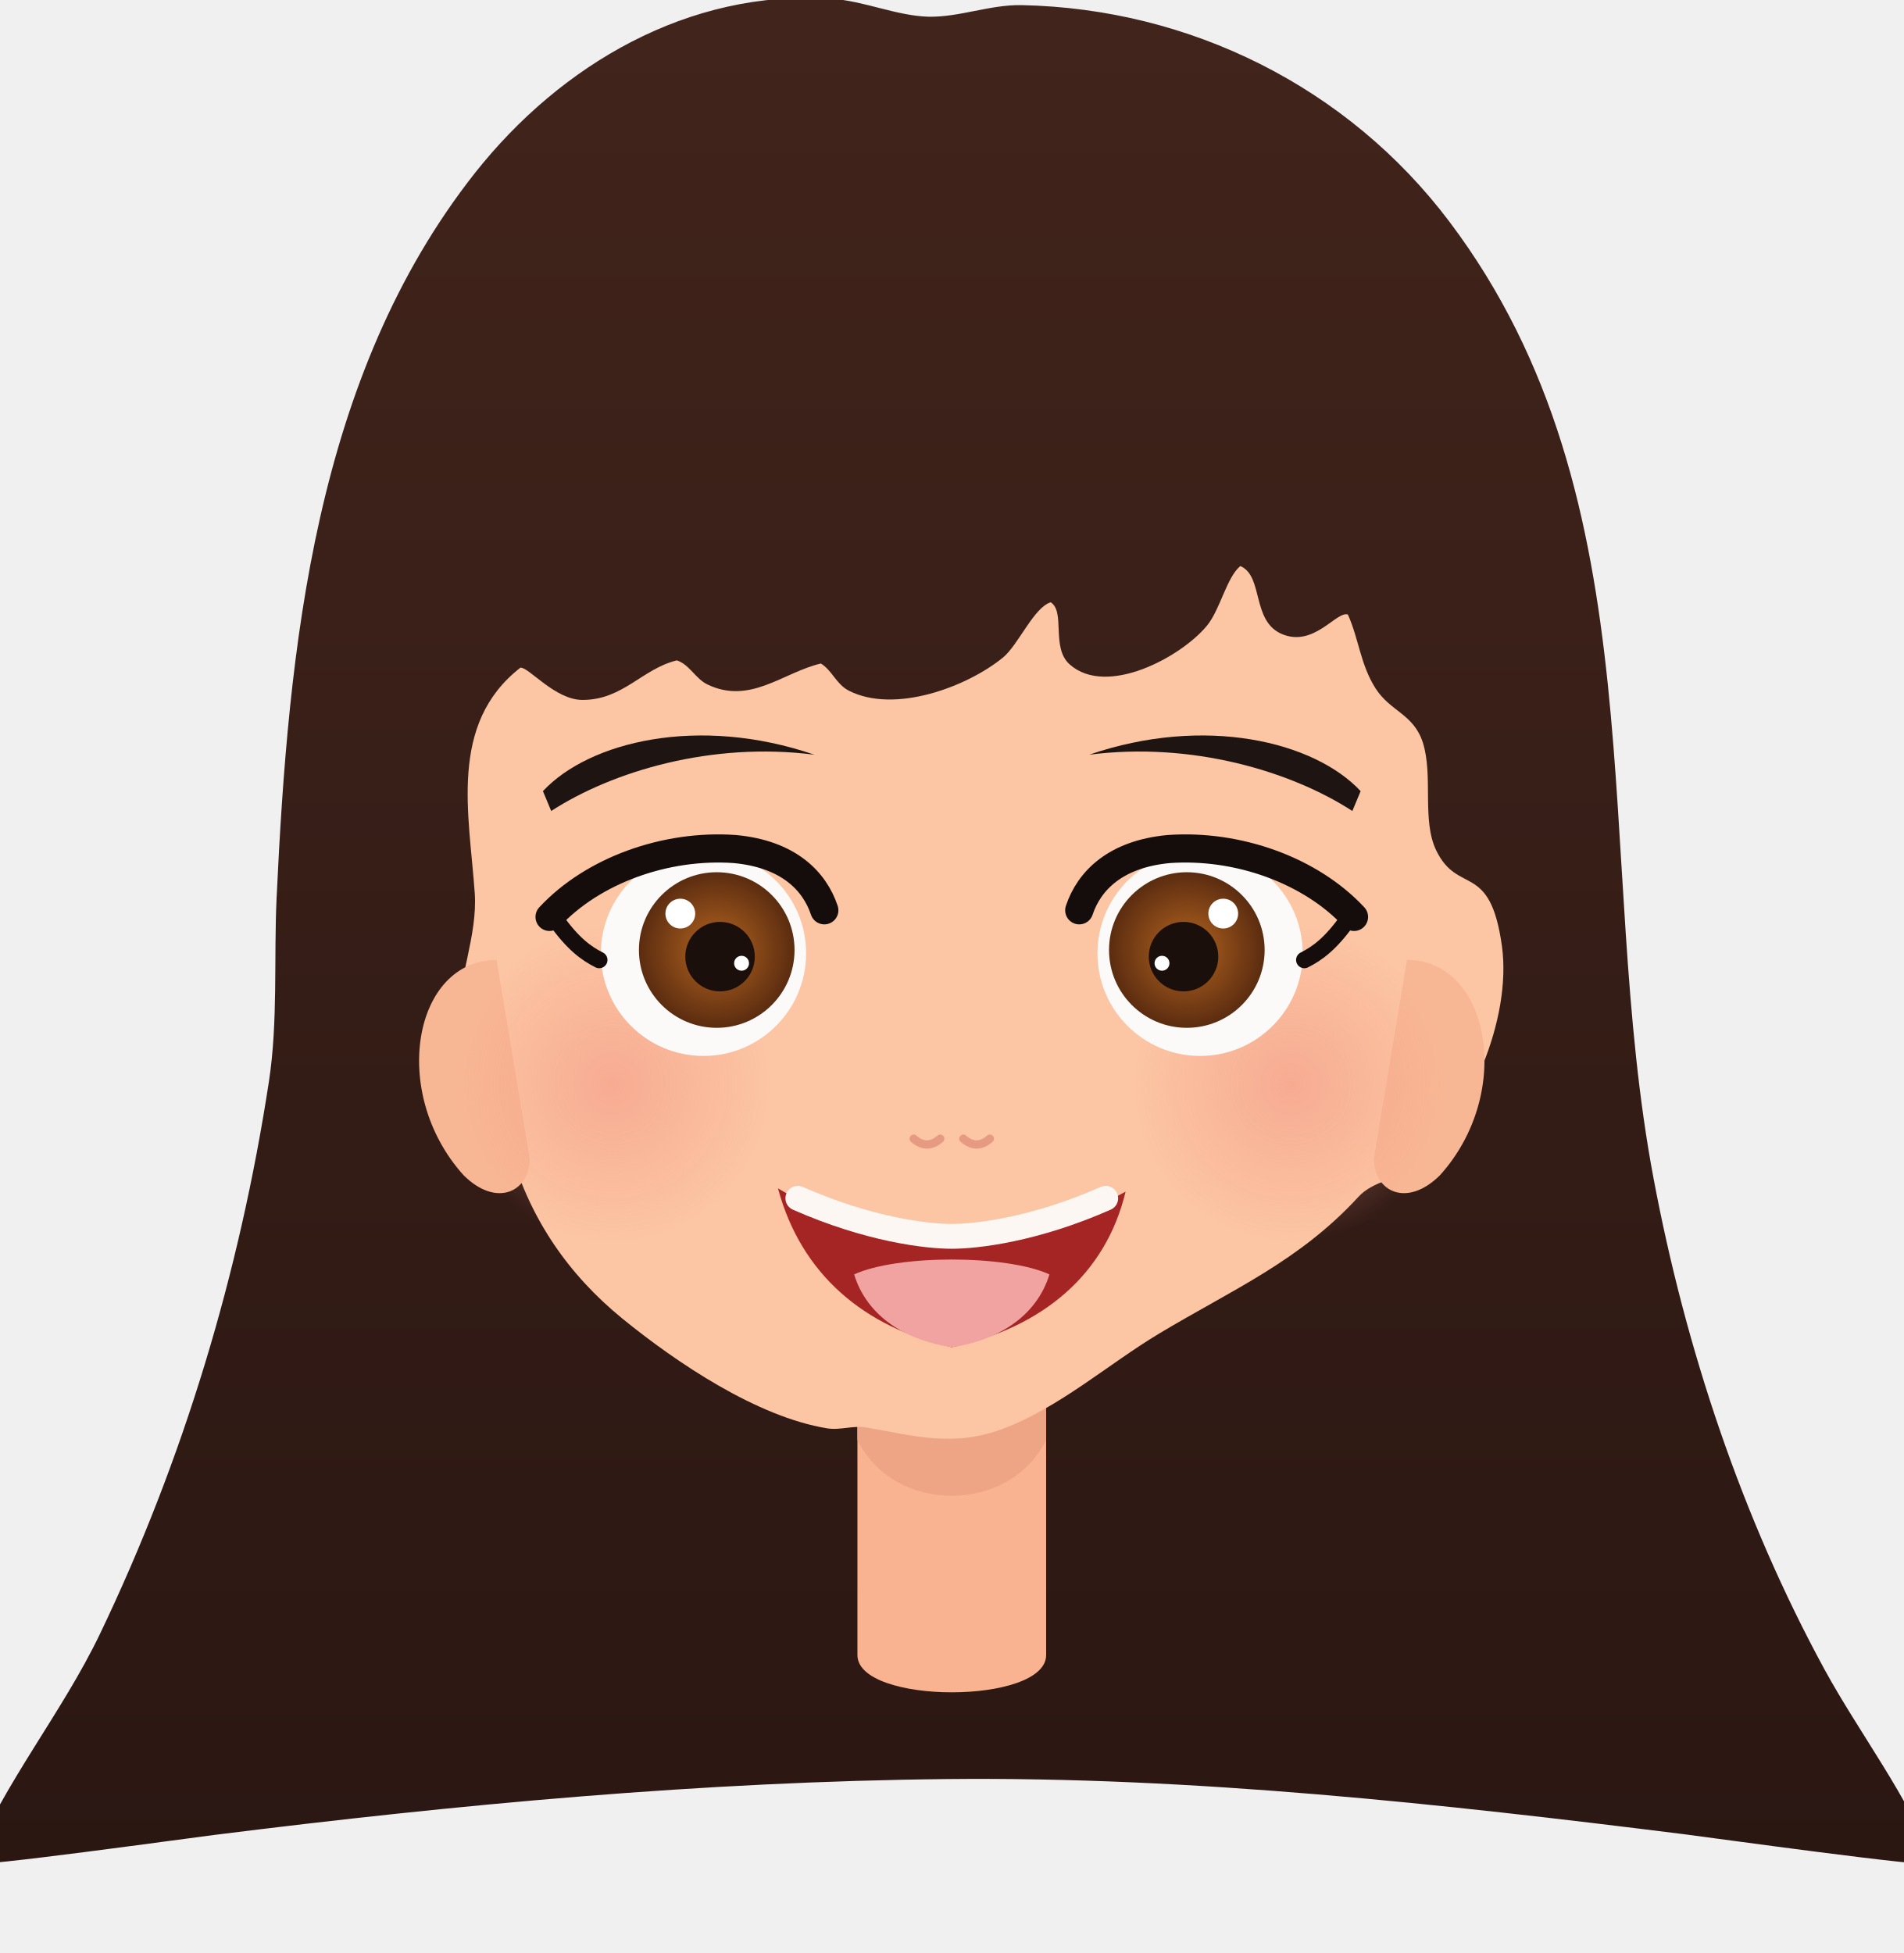
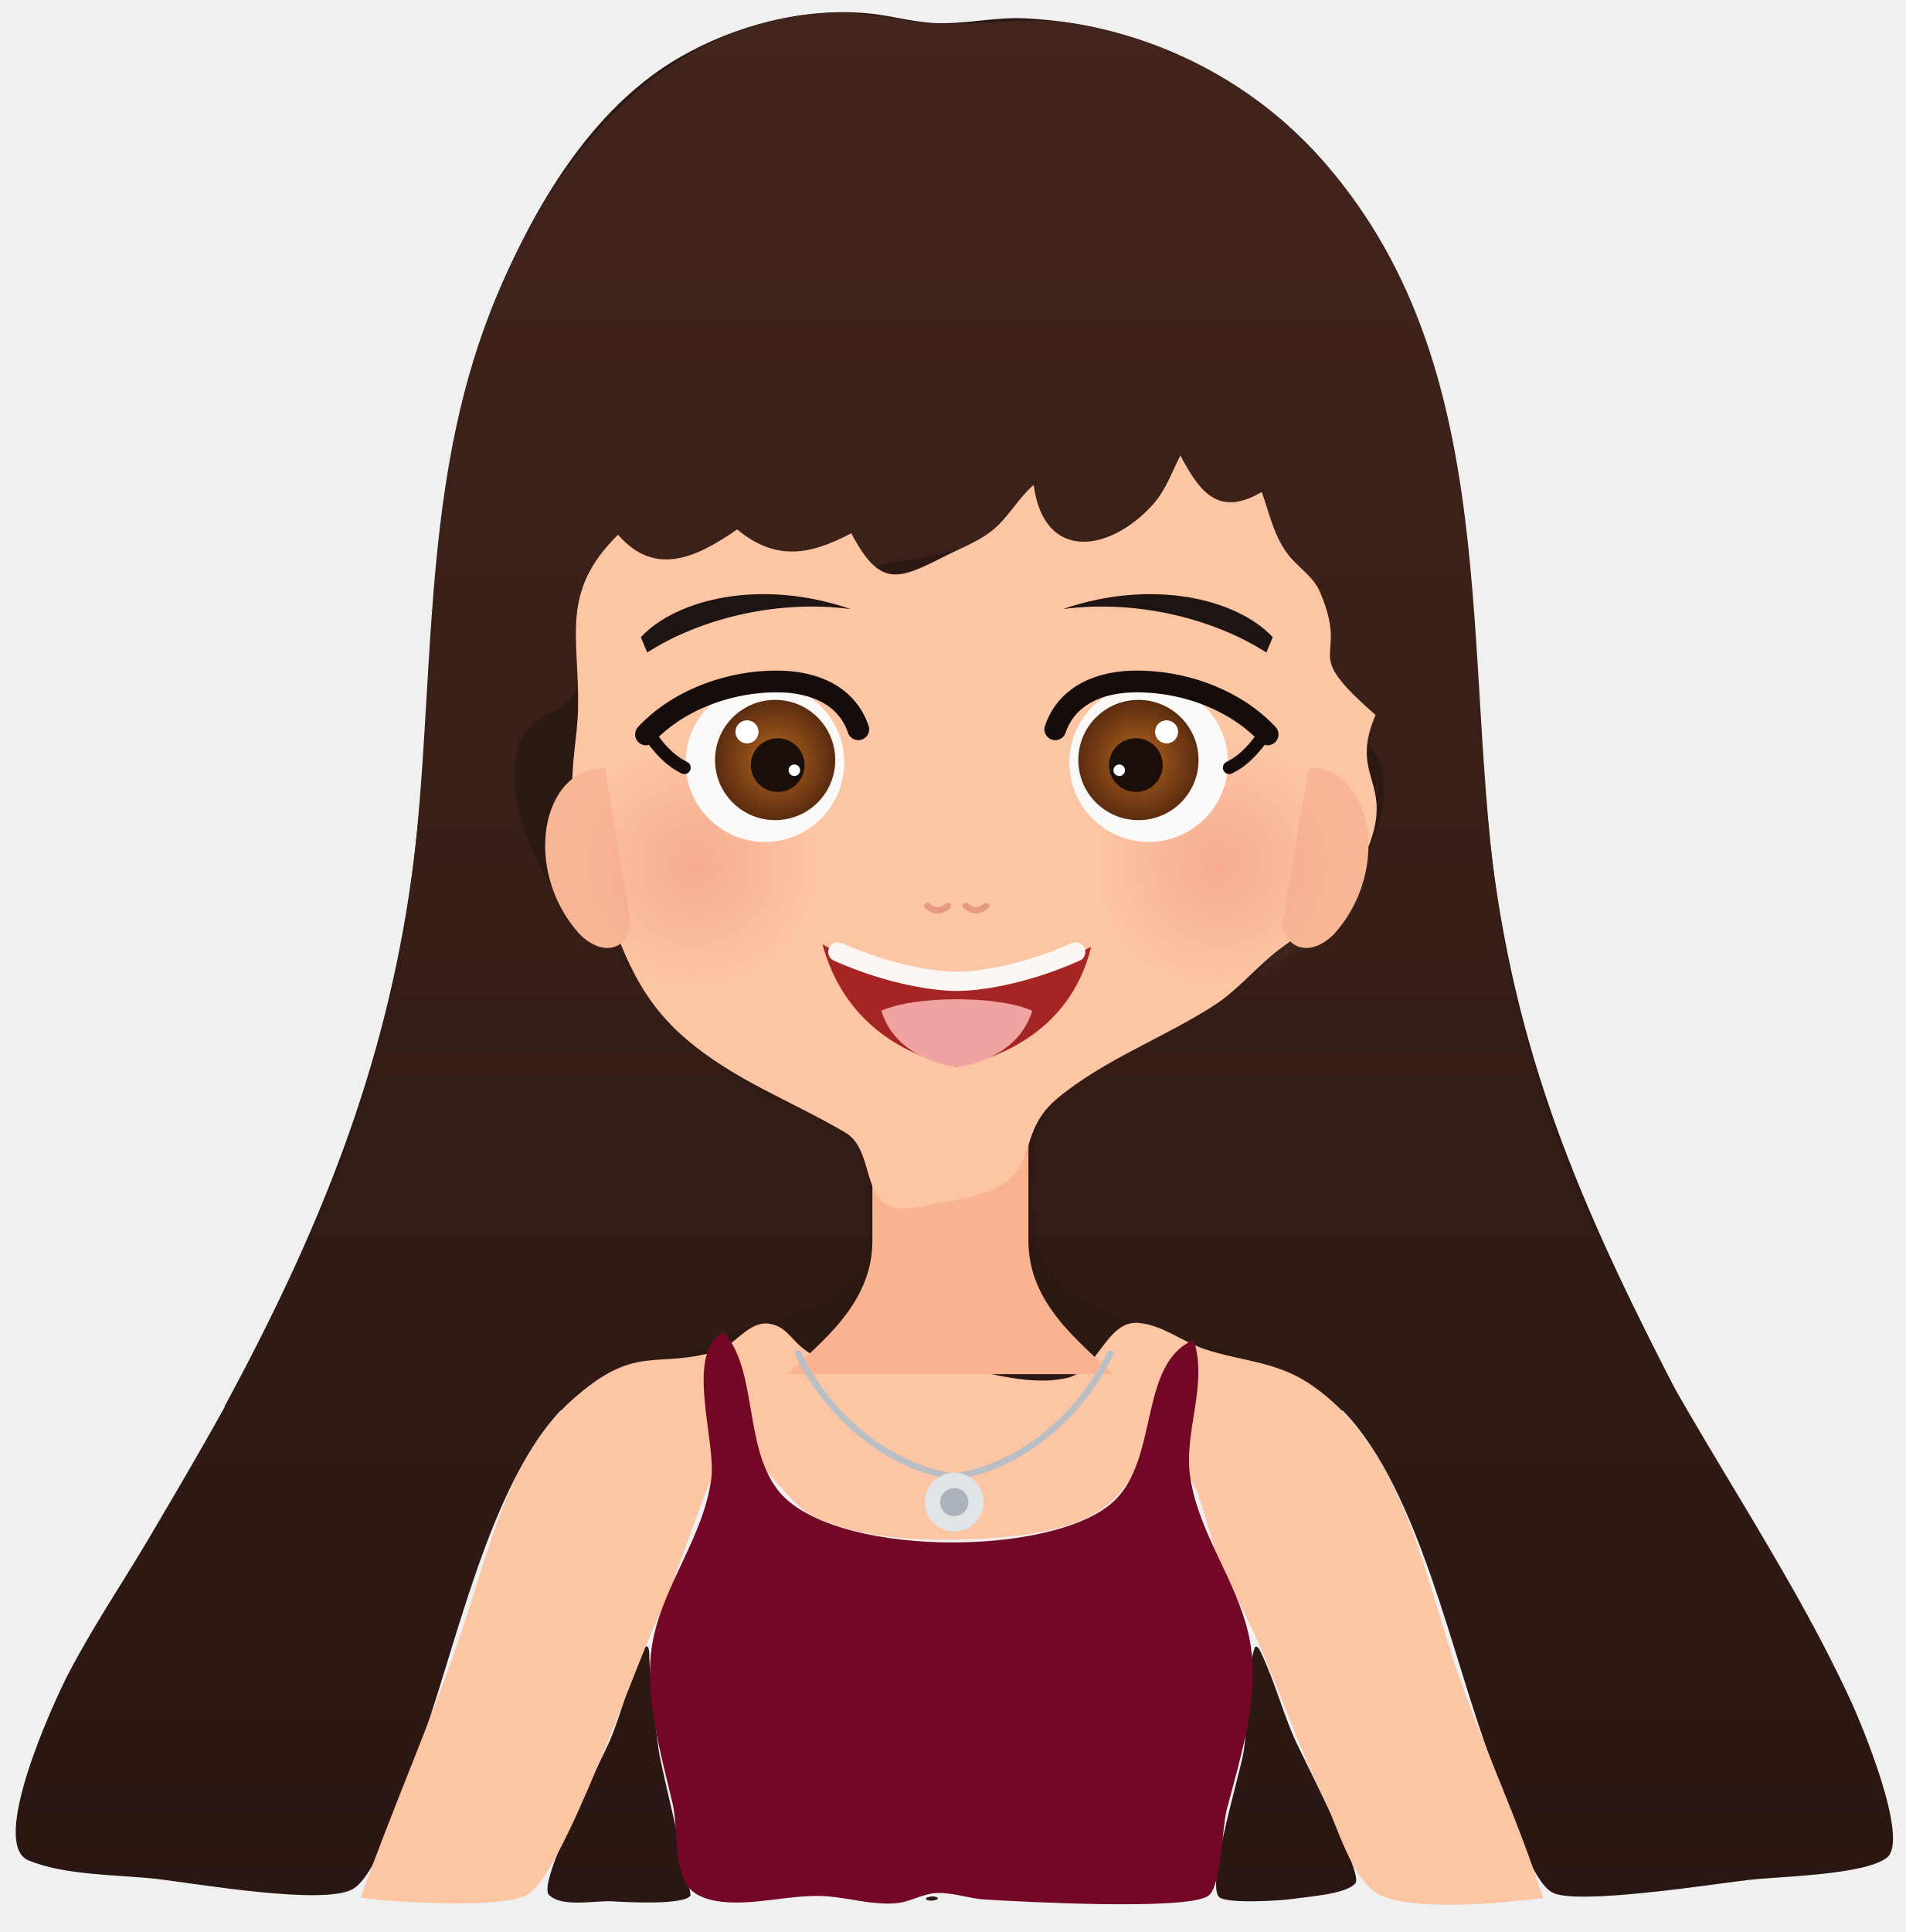
- <svg xmlns="http://www.w3.org/2000/svg" viewBox="220 60 1150 1180">
+ <svg xmlns="http://www.w3.org/2000/svg" viewBox="60 50 1490 1510">
  <defs>
-     <linearGradient id="gr-hair" gradientUnits="userSpaceOnUse" x1="795.5" y1="28.5" x2="795.5" y2="1219.5">
+     <linearGradient id="gr-hair" gradientUnits="userSpaceOnUse" x1="806.5" y1="59.0" x2="806.5" y2="1539.0">
      <stop offset="0" stop-color="#42251c" />
      <stop offset="1" stop-color="#2a1612" />
    </linearGradient>
-     <radialGradient id="gr-cheek-l" gradientUnits="userSpaceOnUse" cx="590.0" cy="715.0" r="95.0">
+     <radialGradient id="gr-cheek-l" gradientUnits="userSpaceOnUse" cx="603.0" cy="725.0" r="95.0">
      <stop offset="0" stop-color="#f39a86" />
      <stop offset="1" stop-color="#f39a86" stop-opacity="0" />
    </radialGradient>
-     <radialGradient id="gr-iris-l" gradientUnits="userSpaceOnUse" cx="653.0" cy="634.0" r="47.0">
+     <radialGradient id="gr-iris-l" gradientUnits="userSpaceOnUse" cx="666.0" cy="644.0" r="47.0">
      <stop offset="0" stop-color="#b5651f" />
      <stop offset="1" stop-color="#5b2c10" stop-opacity="1" />
    </radialGradient>
  </defs>
+   <g id="head-base">
+     <path id="p-head-base" d="M235.5 1149.3C422.4 1156.5 610.8 1150.0 797.9 1150.0C990.5 1150.0 1184.2 1156.3 1376.6 1149.3C1301.8 1005.2 1247.5 886.5 1226.7 722.7C1203.5 540.8 1227.1 348.8 1108.7 193.5C1049.8 116.2 958.3 68.8 861.1 64.3C837.5 63.2 814.2 69.1 790.7 68.0C773.1 67.2 756.0 62.0 738.5 60.4C688.3 55.8 635.2 69.6 591.7 94.6C528.8 130.7 486.2 197.6 456.8 262.1C387.7 413.1 403.8 575.0 381.8 735.0C360.7 888.0 308.3 1014.7 235.5 1149.3Z" fill="#2d1914" fill-rule="evenodd" />
+   </g>
  <g id="hair">
-     <path d="M202.6 1186.0C205.1 1188.6 333.6 1170.6 350.0 1168.6C496.7 1150.2 644.7 1136.4 792.5 1134.9C940.8 1133.4 1090.9 1149.9 1237.9 1168.3C1254.4 1170.4 1385.9 1188.7 1388.5 1186.2C1372.9 1145.5 1343.1 1106.9 1322.2 1068.6C1272.3 976.9 1238.3 874.7 1219.0 772.2C1182.2 577.3 1223.1 362.9 1095.6 193.9C1034.4 112.7 939.0 65.2 837.3 63.1C818.2 62.7 799.6 70.5 780.8 70.1C761.4 69.5 741.9 60.5 722.0 59.2C636.2 53.5 558.8 99.0 507.1 164.3C409.9 287.4 394.2 451.8 387.1 602.5C385.4 639.0 388.0 677.0 382.5 713.2C364.8 829.0 331.0 941.7 280.3 1047.4C257.6 1094.7 222.2 1137.6 202.6 1186.0Z" fill="url(#gr-hair)" fill-rule="evenodd" />
+     <path id="p-hair" d="M787.1 1532.4C780.3 1533.9 785.7 1536.2 789.9 1535.3C796.8 1533.9 791.4 1531.5 787.1 1532.4ZM1041.6 1337.1C1041.1 1337.3 1040.8 1337.9 1040.7 1338.4C1034.8 1355.4 1035.3 1397.5 1032.4 1418.1C1030.0 1435.1 1002.4 1523.8 1013.2 1532.8C1019.4 1538.1 1062.0 1535.5 1071.1 1534.1C1081.7 1532.4 1113.0 1530.5 1119.7 1521.8C1125.9 1513.9 1078.1 1423.0 1071.5 1407.7C1062.4 1386.6 1056.3 1364.2 1046.7 1343.5C1046.2 1342.4 1043.7 1336.0 1041.6 1337.1ZM565.6 1336.8C563.8 1336.5 562.3 1340.6 561.7 1341.7C551.4 1363.9 546.2 1388.5 536.5 1411.0C529.2 1428.0 479.6 1521.5 489.2 1531.0C499.3 1541.1 525.4 1535.3 538.3 1536.0C548.1 1536.6 594.4 1539.3 599.8 1531.6C601.0 1529.9 576.7 1431.0 575.0 1418.1C571.7 1393.9 568.6 1369.7 567.6 1345.3C567.6 1344.0 567.9 1337.0 565.6 1336.8ZM707.4 60.0C577.1 68.1 496.1 168.3 448.6 280.7C391.9 414.7 399.6 559.2 385.9 700.8C378.3 779.0 361.7 856.0 336.5 930.4C297.6 1045.1 236.9 1149.9 175.5 1253.8C154.5 1289.2 131.5 1323.1 112.6 1359.8C101.4 1381.7 51.1 1491.3 82.4 1504.1C111.9 1516.1 151.8 1515.0 183.2 1518.6C213.8 1522.2 311.3 1539.1 335.2 1526.8C355.0 1516.7 376.5 1446.6 384.9 1424.5C415.7 1343.4 440.5 1212.2 500.1 1150.5C530.5 1119.1 562.8 1116.7 601.8 1104.2C616.9 1099.4 630.2 1090.7 645.6 1086.5C687.4 1074.8 731.3 1067.9 738.4 1016.1C752.2 915.3 699.7 936.1 626.9 886.0C578.8 852.9 575.9 835.8 542.3 795.2C532.5 783.5 518.5 776.4 508.3 765.1C480.3 734.1 451.1 673.3 466.3 631.2C474.2 609.3 493.4 610.0 506.9 595.3C521.5 579.4 495.0 534.9 544.1 528.5C564.1 525.9 585.5 538.4 591.5 557.9C602.2 592.3 563.8 599.5 564.5 618.9C565.0 634.7 589.1 641.8 599.6 649.2C626.5 668.4 623.6 688.1 663.4 685.3C673.3 684.6 683.2 682.5 690.9 675.7C706.1 661.9 711.9 624.3 707.6 604.8C704.3 589.5 693.3 577.8 694.9 561.3C696.2 548.4 704.1 538.2 710.8 527.6C741.9 478.4 752.1 495.4 800.8 481.2C830.8 472.4 872.3 453.9 888.1 495.3C891.7 504.6 891.4 514.7 894.4 524.0C899.4 539.3 911.2 550.5 910.2 567.7C908.7 591.6 885.7 634.1 909.7 663.3C916.4 671.4 928.4 671.4 937.7 674.0C948.6 677.0 960.2 685.1 971.9 682.6C1003.9 675.7 1034.3 604.4 1100.3 618.3C1112.6 620.9 1124.8 625.3 1132.9 635.4C1161.4 670.9 1117.5 753.7 1086.1 776.1C1056.7 797.1 1030.7 823.5 1002.1 841.0C969.1 861.2 891.6 890.1 874.5 924.3C867.3 938.7 867.9 956.5 867.6 972.2C867.3 990.0 866.5 1008.6 871.7 1025.8C893.2 1096.4 1051.0 1091.3 1110.8 1153.6C1169.9 1215.2 1195.4 1346.5 1226.2 1427.3C1234.3 1448.8 1254.9 1518.6 1273.3 1529.0C1291.9 1539.5 1400.2 1522.4 1427.1 1519.3C1451.4 1516.5 1516.9 1515.6 1535.0 1502.0C1553.3 1488.2 1515.2 1397.0 1506.4 1378.2C1451.1 1258.6 1366.7 1147.2 1312.1 1024.6C1275.6 942.6 1246.5 854.5 1232.4 765.6C1200.7 564.5 1239.1 334.2 1089.7 170.6C1041.3 117.7 976.6 82.6 906.1 69.4C864.7 61.6 830.3 70.4 790.4 68.4C762.2 67.0 736.1 58.2 707.4 60.0Z" fill="url(#gr-hair)" fill-rule="evenodd" />
+   </g>
+   <g id="shoulders">
+     <path id="p-shoulders" d="M342.0 1533.2C366.2 1536.7 453.7 1542.3 472.7 1530.6C501.0 1513.3 556.6 1351.2 575.4 1312.2C587.6 1286.9 610.9 1211.8 620.7 1197.6C624.5 1192.2 630.3 1188.4 637.0 1188.0C656.4 1186.9 675.3 1225.2 695.3 1234.8C736.0 1254.4 788.5 1255.1 832.7 1252.3C865.3 1250.2 906.7 1245.3 931.2 1221.3C939.1 1213.6 944.0 1203.3 952.0 1195.8C960.5 1188.0 972.7 1186.4 981.7 1194.2C999.2 1209.5 1003.5 1246.8 1012.5 1267.8C1023.3 1292.8 1036.6 1316.6 1047.1 1341.5C1063.3 1379.8 1076.7 1418.4 1095.1 1455.7C1105.4 1476.6 1116.5 1518.9 1137.8 1530.5C1163.5 1544.4 1236.7 1537.2 1266.3 1533.5C1248.2 1475.8 1221.9 1420.2 1201.6 1363.1C1173.8 1284.4 1158.0 1180.5 1083.0 1131.0C1056.8 1113.8 1030.5 1114.0 1002.0 1104.5C984.3 1098.7 969.9 1086.1 950.7 1084.0C924.8 1081.2 918.7 1121.8 893.7 1127.1C860.1 1134.2 827.2 1119.7 794.4 1117.0C780.1 1115.8 766.2 1118.7 752.0 1118.8C675.7 1119.5 686.3 1089.1 662.1 1084.7C645.2 1081.7 634.8 1101.8 620.1 1106.1C572.1 1120.3 557.0 1099.2 506.3 1145.0C459.2 1187.6 443.4 1256.5 424.4 1314.5C400.1 1388.8 368.0 1459.7 342.0 1533.2Z" fill="#fcc5a3" fill-rule="evenodd" />
+   </g>
+   <g id="tank">
+     <path id="p-tank" d="M993.2 1097.3C949.9 1115.6 966.5 1189.8 930.8 1223.3C883.6 1267.8 708.2 1267.6 667.7 1214.1C641.4 1179.4 652.3 1121.3 625.9 1091.2C594.7 1106.6 620.0 1176.0 616.1 1205.5C610.2 1250.4 579.6 1287.3 570.7 1330.8C562.2 1372.4 576.6 1420.1 586.0 1460.4C590.2 1478.3 586.3 1513.3 599.7 1526.6C606.1 1533.0 615.8 1535.4 624.5 1536.4C649.3 1539.1 675.2 1531.5 700.2 1531.8C719.9 1532.1 739.6 1539.0 759.6 1537.6C771.3 1536.9 781.4 1529.7 793.2 1529.5C805.6 1529.2 817.6 1533.9 830.0 1534.6C857.7 1536.3 986.8 1543.4 1004.4 1531.9C1014.9 1525.0 1015.3 1478.7 1019.0 1464.5C1030.2 1421.6 1046.2 1372.7 1036.2 1327.8C1026.7 1285.1 997.2 1248.7 990.5 1204.6C985.1 1168.9 1004.6 1132.9 993.2 1097.3Z" fill="#730725" fill-rule="evenodd" />
  </g>
  <g id="neck">
-     <path d="M738 900 L738 1060 C738 1090 852 1090 852 1060 L852 900 Z" fill="#f9b390" />
+     <path d="M742 870 L742 1020 C742 1070 700 1100 676 1124 L930 1124 C906 1100 864 1070 864 1020 L864 870 Z" fill="#f9b390" />
  </g>
  <g id="neck-shadow">
-     <path d="M738 930 C760 975 830 975 852 930 L852 900 L738 900 Z" fill="#eea585" />
+     <path d="M742 950 C770 1000 836 1000 864 950 L864 900 L742 900 Z" fill="#eea585" />
  </g>
  <g id="face">
-     <path d="M969.3 402.0C961.0 408.9 957.1 428.5 949.1 438.1C933.6 456.9 888.7 481.3 866.3 461.5C854.8 451.4 863.8 429.8 854.8 423.9C844.6 426.9 835.2 449.7 825.9 457.3C804.1 475.1 760.4 491.4 732.8 477.3C725.2 473.4 722.7 465.0 715.9 460.9C693.0 466.3 673.2 485.9 647.5 473.6C640.1 470.1 636.6 461.5 628.9 459.0C607.9 464.1 596.4 482.9 571.9 482.9C555.3 482.9 539.3 462.9 534.4 463.4C490.8 497.4 503.5 552.1 506.8 599.5C508.6 625.2 496.7 651.4 496.8 676.6C496.9 694.2 512.6 707.3 519.5 721.5C524.6 732.2 525.4 745.0 528.7 756.3C540.7 796.9 563.2 829.9 596.0 856.7C628.7 883.3 677.3 916.1 719.7 923.0C727.6 924.3 735.4 921.1 743.5 922.5C773.0 927.7 796.3 934.4 825.8 923.3C860.2 910.4 889.2 884.4 920.5 865.6C964.9 839.0 1004.9 822.0 1040.6 783.2C1049.6 773.3 1064.0 773.0 1074.2 764.3C1107.8 735.6 1133.3 675.9 1127.4 631.9C1120.3 580.1 1101.0 601.2 1087.7 573.9C1078.8 555.5 1086.0 529.0 1079.6 508.7C1074.0 491.3 1060.0 490.0 1051.0 475.9C1041.8 461.4 1041.0 446.2 1034.3 431.3C1027.4 429.0 1014.0 451.1 994.7 443.2C975.8 435.4 983.6 408.1 969.3 402.0Z" fill="#fcc5a3" fill-rule="evenodd" />
+     <path id="p-face" d="M982.8 406.0C976.2 418.7 971.6 432.6 962.0 443.5C928.8 481.3 876.2 490.2 868.1 429.0C857.0 438.5 850.0 451.4 839.4 461.4C827.7 472.3 813.3 477.3 799.3 484.4C762.1 503.3 748.2 509.7 725.5 466.8C692.5 484.2 666.2 488.4 636.3 463.8C605.2 485.3 572.2 501.6 543.2 467.9C497.3 513.1 513.1 547.5 511.9 604.0C511.5 625.7 506.1 648.0 507.8 669.6C509.7 695.8 519.0 715.9 527.7 739.8C544.8 787.2 555.5 826.6 595.4 861.2C633.8 894.5 678.0 909.9 720.7 935.1C743.9 948.8 733.0 990.0 761.3 994.2C773.3 996.0 785.8 991.3 797.7 989.6C884.8 977.2 846.5 941.8 886.7 908.4C923.2 878.1 969.0 861.5 1008.7 836.1C1028.1 823.7 1041.6 806.1 1059.6 792.4C1087.1 771.5 1101.9 765.3 1119.7 733.0C1159.6 660.5 1111.8 663.6 1135.4 608.8C1073.9 555.1 1116.2 569.8 1092.0 512.8C1086.4 499.7 1073.6 492.9 1065.6 481.5C1055.6 467.5 1052.1 450.4 1046.4 434.5C1012.7 454.3 998.0 434.8 982.8 406.0Z" fill="#fcc5a3" fill-rule="evenodd" />
  </g>
  <g id="ear-l">
-     <path d="M520 640 C470 640 455 720 500 770 C520 790 540 780 540 760 Z" fill="#f8b794" />
+     <path d="M533 650 C483 650 468 730 513 780 C533 800 553 790 553 770 Z" fill="#f8b794" />
  </g>
  <g id="ear-r">
-     <use href="#ear-l" transform="translate(1590.0 0) scale(-1 1)" />
+     <use href="#ear-l" transform="translate(1616.0 0) scale(-1 1)" />
  </g>
  <g id="cheek-l">
-     <circle cx="590" cy="715" r="95" fill="url(#gr-cheek-l)" opacity="0.6" />
+     <circle cx="603" cy="725" r="95" fill="url(#gr-cheek-l)" opacity="0.6" />
  </g>
  <g id="cheek-r">
-     <use href="#cheek-l" transform="translate(1590.0 0) scale(-1 1)" />
+     <use href="#cheek-l" transform="translate(1616.0 0) scale(-1 1)" />
  </g>
  <g id="eye-white-l">
-     <circle cx="645" cy="636" r="62" fill="#fbfaf8" />
+     <circle cx="658" cy="646" r="62" fill="#fbfaf8" />
  </g>
  <g id="eye-white-r">
-     <use href="#eye-white-l" transform="translate(1590.0 0) scale(-1 1)" />
+     <use href="#eye-white-l" transform="translate(1616.0 0) scale(-1 1)" />
  </g>
  <g id="iris-l">
-     <circle cx="653" cy="634" r="47" fill="url(#gr-iris-l)" />
+     <circle cx="666" cy="644" r="47" fill="url(#gr-iris-l)" />
  </g>
  <g id="iris-r">
-     <use href="#iris-l" transform="translate(1590.0 0) scale(-1 1)" />
+     <use href="#iris-l" transform="translate(1616.0 0) scale(-1 1)" />
  </g>
  <g id="pupil-l">
-     <circle cx="655" cy="638" r="21" fill="#1a0f0b" />
+     <circle cx="668" cy="648" r="21" fill="#1a0f0b" />
  </g>
  <g id="pupil-r">
-     <use href="#pupil-l" transform="translate(1590.0 0) scale(-1 1)" />
+     <use href="#pupil-l" transform="translate(1616.0 0) scale(-1 1)" />
  </g>
  <g id="glint-l">
-     <circle cx="631" cy="612" r="9" fill="#ffffff" />
+     <circle cx="644" cy="622" r="9" fill="#ffffff" />
  </g>
  <g id="glint-small-l">
-     <circle cx="668" cy="642" r="4.5" fill="#ffffff" />
+     <circle cx="681" cy="652" r="4.5" fill="#ffffff" />
  </g>
  <g id="glint-r">
-     <use href="#glint-l" transform="translate(1590.0 0) scale(-1 1)" />
+     <use href="#glint-l" transform="translate(1616.0 0) scale(-1 1)" />
  </g>
  <g id="glint-small-r">
-     <use href="#glint-small-l" transform="translate(1590.0 0) scale(-1 1)" />
+     <use href="#glint-small-l" transform="translate(1616.0 0) scale(-1 1)" />
  </g>
  <g id="lash-l">
-     <path d="M552 614 C578 586 622 570 664 573 C696 576 712 592 718 610" stroke="#150d0b" stroke-width="17" stroke-linecap="round" fill="none" />
+     <path d="M565 624 C591 596 635 580 677 583 C709 586 725 602 731 620 " stroke="#150d0b" stroke-width="17" stroke-linecap="round" fill="none" />
  </g>
  <g id="lash-wing-l">
-     <path d="M556 616 C566 630 574 636 582 640" stroke="#150d0b" stroke-width="10" stroke-linecap="round" fill="none" />
+     <path d="M569 626 C579 640 587 646 595 650 " stroke="#150d0b" stroke-width="10" stroke-linecap="round" fill="none" />
  </g>
  <g id="lash-r">
-     <use href="#lash-l" transform="translate(1590.0 0) scale(-1 1)" />
+     <use href="#lash-l" transform="translate(1616.0 0) scale(-1 1)" />
  </g>
  <g id="lash-wing-r">
-     <use href="#lash-wing-l" transform="translate(1590.0 0) scale(-1 1)" />
+     <use href="#lash-wing-l" transform="translate(1616.0 0) scale(-1 1)" />
  </g>
  <g id="brow-l">
-     <path d="M548 538 C576 508 642 492 712 516 C650 508 590 526 553 550 Z" fill="#1e1412" />
+     <path d="M561 548 C589 518 655 502 725 526 C663 518 603 536 566 560 Z" fill="#1e1412" />
  </g>
  <g id="brow-r">
-     <use href="#brow-l" transform="translate(1590.0 0) scale(-1 1)" />
+     <use href="#brow-l" transform="translate(1616.0 0) scale(-1 1)" />
  </g>
  <g id="nostril-l">
-     <path d="M772 748 Q780 755 788 748" stroke="#e69a82" stroke-width="5" stroke-linecap="round" fill="none" />
+     <path d="M785 758 Q793 765 801 758 " stroke="#e69a82" stroke-width="5" stroke-linecap="round" fill="none" />
  </g>
  <g id="nostril-r">
-     <use href="#nostril-l" transform="translate(1590.0 0) scale(-1 1)" />
+     <use href="#nostril-l" transform="translate(1616.0 0) scale(-1 1)" />
  </g>
  <g id="mouth">
-     <path d="M690 778 C730 802 770 808 795 808 C820 808 860 802 900 780 C888 830 850 862 795 874 C742 862 704 830 690 778 Z" fill="#a52424" />
+     <path d="M703 788 C743 812 783 818 808 818 C833 818 873 812 913 790 C901 840 863 872 808 884 C755 872 717 840 703 788 Z" fill="#a52424" />
  </g>
  <g id="tongue">
-     <path d="M736 830 C762 818 828 818 854 830 C846 856 822 870 795 874 C768 870 744 856 736 830 Z" fill="#f0a3a0" />
+     <path d="M749 840 C775 828 841 828 867 840 C859 866 835 880 808 884 C781 880 757 866 749 840 Z" fill="#f0a3a0" />
  </g>
  <g id="teeth">
-     <path d="M702 784 C745 803 780 807 795 807 C810 807 845 803 888 784" stroke="#fdf7f3" stroke-width="15" stroke-linecap="round" fill="none" />
+     <path d="M715 794 C758 813 793 817 808 817 C823 817 858 813 901 794 " stroke="#fdf7f3" stroke-width="15" stroke-linecap="round" fill="none" />
+   </g>
+   <g id="chain">
+     <path d="M684 1108 C710 1162 760 1198 806 1204 C852 1198 902 1162 928 1108" stroke="#b9bfc4" stroke-width="5" stroke-linecap="round" fill="none" />
+   </g>
+   <g id="pendant">
+     <circle cx="806" cy="1224" r="23" fill="#dfe4e8" />
+   </g>
+   <g id="pendant-core">
+     <circle cx="806" cy="1224" r="11" fill="#aab3bb" />
  </g>
</svg>
